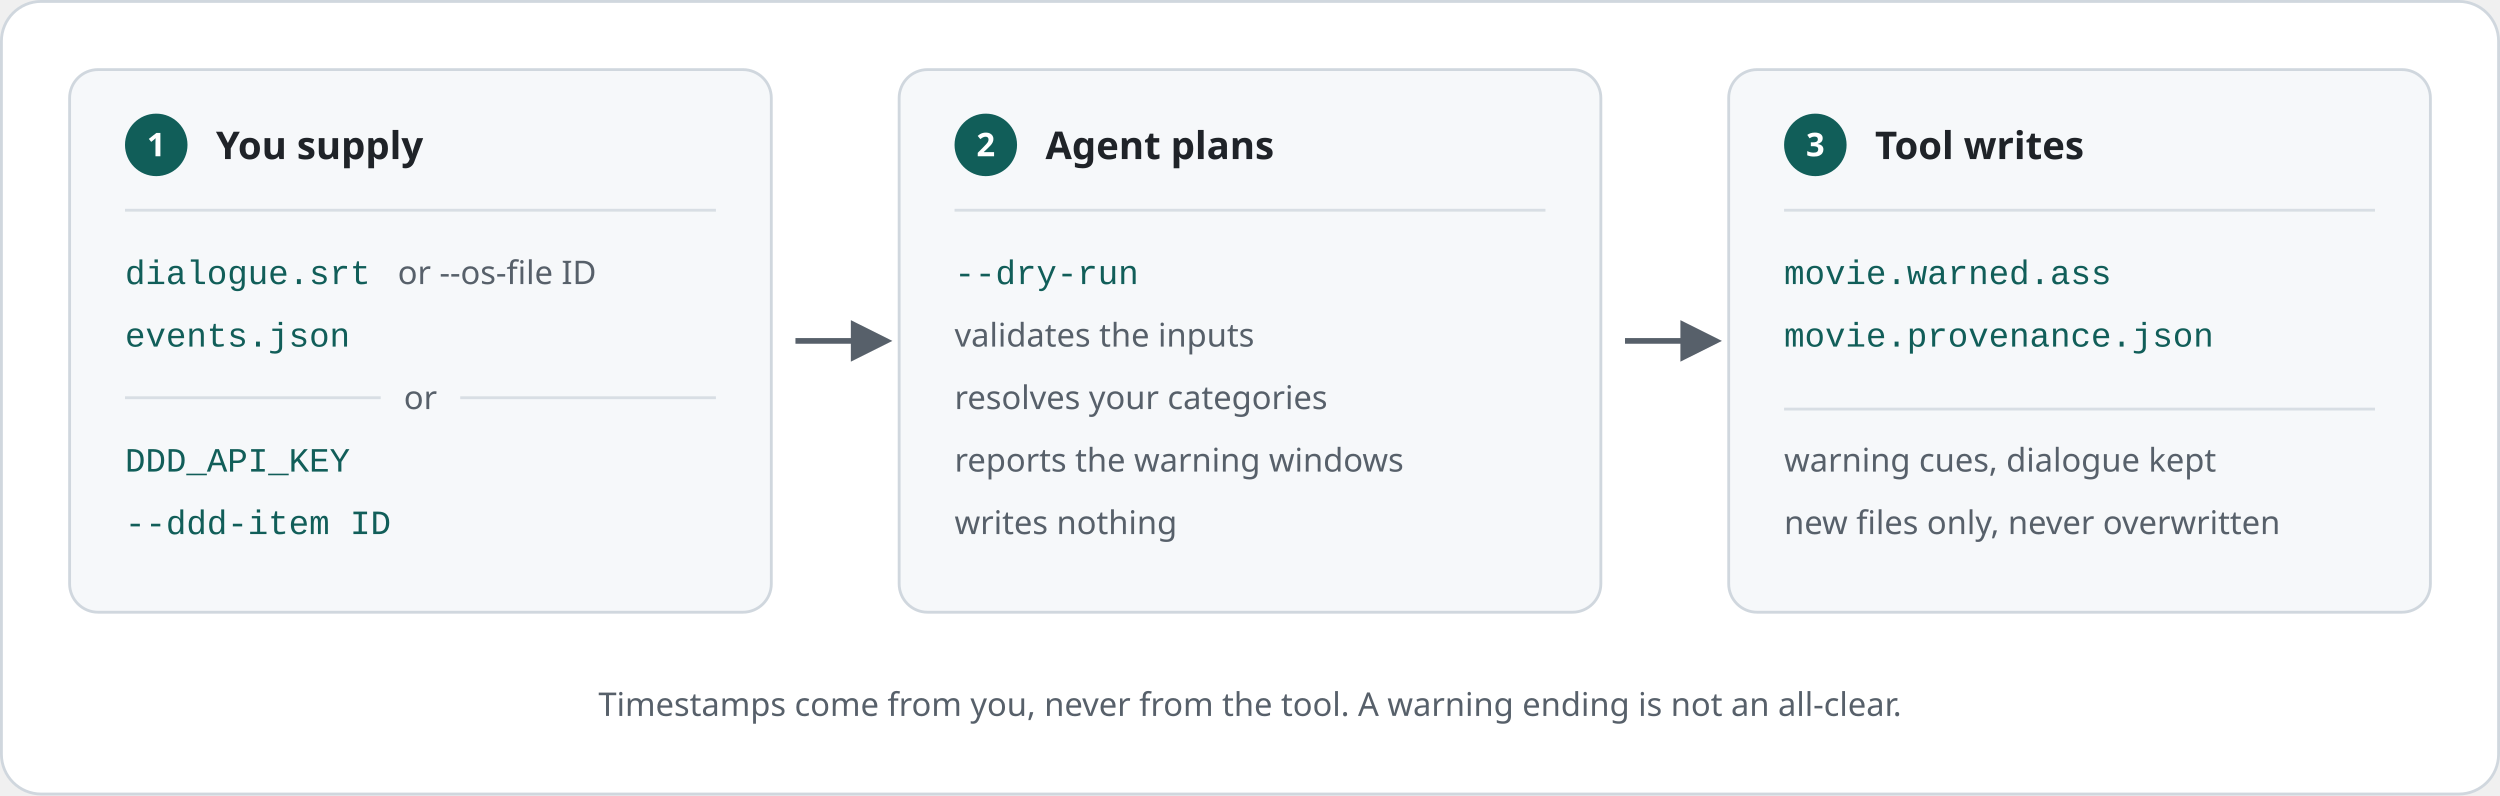
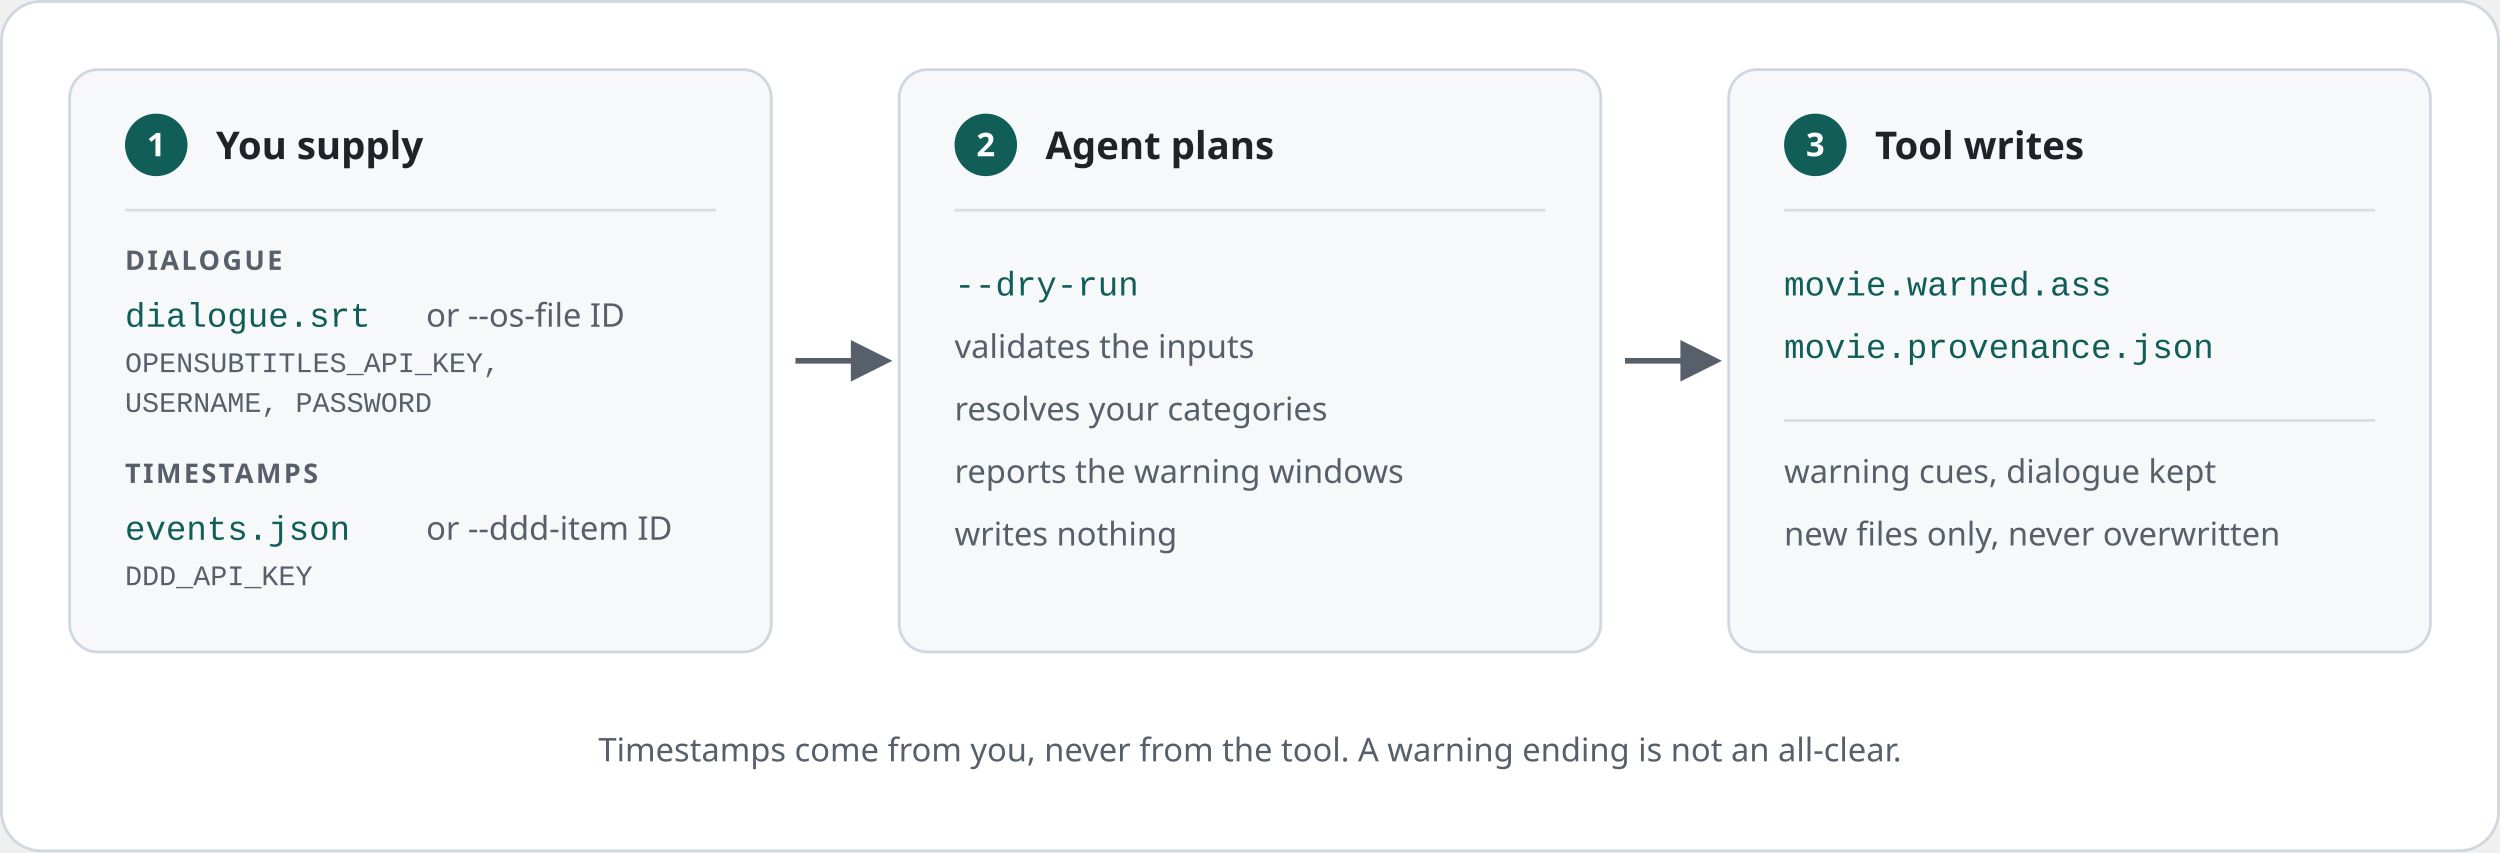
- <svg xmlns="http://www.w3.org/2000/svg" viewBox="0 0 880 280" width="880" height="280" role="img" aria-labelledby="tw-title tw-desc">
+ <svg xmlns="http://www.w3.org/2000/svg" viewBox="0 0 880 300" width="880" height="300" role="img" aria-labelledby="tw-title tw-desc">
  <style>
    .bg   { fill: #ffffff; stroke: #d0d7de; }
    .card { fill: #f6f8fa; stroke: #d0d7de; }
    .rule { stroke: #d8dee4; }
    .head { fill: #1f2328; }
    .mono { fill: #115e59; }
    .mute { fill: #57606a; }
    .badge{ fill: #115e59; }
    .bnum { fill: #ffffff; }
    .arrw { fill: #57606a; stroke: #57606a; }

    @media (prefers-color-scheme: dark) {
      .bg   { fill: #0d1117; stroke: #30363d; }
      .card { fill: #161b22; stroke: #30363d; }
      .rule { stroke: #30363d; }
      .head { fill: #e6edf3; }
      .mono { fill: #5eead4; }
      .mute { fill: #9198a1; }
      .badge{ fill: #2dd4bf; }
      .bnum { fill: #06302b; }
      .arrw { fill: #8b949e; stroke: #8b949e; }
    }

    text { font-family: -apple-system, BlinkMacSystemFont, "Segoe UI", "Noto Sans", Helvetica, Arial, sans-serif; }
-     .t-head { font-size: 13.5px; font-weight: 600; }
-     .t-mono { font-size: 12px; font-family: ui-monospace, SFMono-Regular, "SF Mono", Menlo, Consolas, "Liberation Mono", monospace; }
-     .t-mute { font-size: 11.5px; }
-     .t-num  { font-size: 11.5px; font-weight: 700; }
+     .t-head  { font-size: 13.5px; font-weight: 600; }
+     .t-mono  { font-size: 12px; font-family: ui-monospace, SFMono-Regular, "SF Mono", Menlo, Consolas, "Liberation Mono", monospace; }
+     .t-cred  { font-size: 10px; font-family: ui-monospace, SFMono-Regular, "SF Mono", Menlo, Consolas, "Liberation Mono", monospace; }
+     .t-label { font-size: 9.5px; font-weight: 700; letter-spacing: 0.09em; }
+     .t-mute  { font-size: 11.5px; }
+     .t-num   { font-size: 11.5px; font-weight: 700; }
  </style>
-   <rect class="bg" x="0.5" y="0.5" width="879" height="279" rx="14" />
-   <rect class="card" x="24.5" y="24.5" width="247" height="191" rx="10" />
+   <rect class="bg" x="0.5" y="0.5" width="879" height="299" rx="14" />
+   <rect class="card" x="24.5" y="24.5" width="247" height="205" rx="10" />
  <circle class="badge" cx="55" cy="51" r="11" />
  <text class="t-num bnum" x="55" y="55" text-anchor="middle">1</text>
  <text class="t-head head" x="76" y="56">You supply</text>
  <line class="rule" x1="44" y1="74" x2="252" y2="74" />
-   <text class="t-mono mono" x="44" y="100">dialogue.srt</text>
-   <text class="t-mute mute" x="140" y="100">or --os-file ID</text>
-   <text class="t-mono mono" x="44" y="122">events.json</text>
-   <line class="rule" x1="44" y1="140" x2="134" y2="140" />
-   <text class="t-mute mute" x="148" y="144" text-anchor="middle">or</text>
-   <line class="rule" x1="162" y1="140" x2="252" y2="140" />
-   <text class="t-mono mono" x="44" y="166">DDD_API_KEY</text>
-   <text class="t-mono mono" x="44" y="188">--ddd-item ID</text>
-   <line class="arrw" x1="280" y1="120" x2="300" y2="120" stroke-width="2" />
-   <path class="arrw" d="M300 113.5 L313 120 L300 126.5 Z" />
-   <rect class="card" x="316.5" y="24.5" width="247" height="191" rx="10" />
+   <text class="t-label mute" x="44" y="95">DIALOGUE</text>
+   <text class="t-mono mono" x="44" y="115">dialogue.srt</text>
+   <text class="t-mute mute" x="150" y="115">or --os-file ID</text>
+   <text class="t-cred mute" x="44" y="131">OPENSUBTITLES_API_KEY,</text>
+   <text class="t-cred mute" x="44" y="145">USERNAME, PASSWORD</text>
+   <text class="t-label mute" x="44" y="170">TIMESTAMPS</text>
+   <text class="t-mono mono" x="44" y="190">events.json</text>
+   <text class="t-mute mute" x="150" y="190">or --ddd-item ID</text>
+   <text class="t-cred mute" x="44" y="206">DDD_API_KEY</text>
+   <line class="arrw" x1="280" y1="127" x2="300" y2="127" stroke-width="2" />
+   <path class="arrw" d="M300 120.5 L313 127 L300 133.5 Z" />
+   <rect class="card" x="316.5" y="24.5" width="247" height="205" rx="10" />
  <circle class="badge" cx="347" cy="51" r="11" />
  <text class="t-num bnum" x="347" y="55" text-anchor="middle">2</text>
  <text class="t-head head" x="368" y="56">Agent plans</text>
  <line class="rule" x1="336" y1="74" x2="544" y2="74" />
-   <text class="t-mono mono" x="336" y="100">--dry-run</text>
-   <text class="t-mute mute" x="336" y="122">validates the inputs</text>
-   <text class="t-mute mute" x="336" y="144">resolves your categories</text>
-   <text class="t-mute mute" x="336" y="166">reports the warning windows</text>
-   <text class="t-mute mute" x="336" y="188">writes nothing</text>
-   <line class="arrw" x1="572" y1="120" x2="592" y2="120" stroke-width="2" />
-   <path class="arrw" d="M592 113.5 L605 120 L592 126.5 Z" />
-   <rect class="card" x="608.5" y="24.5" width="247" height="191" rx="10" />
+   <text class="t-mono mono" x="336" y="104">--dry-run</text>
+   <text class="t-mute mute" x="336" y="126">validates the inputs</text>
+   <text class="t-mute mute" x="336" y="148">resolves your categories</text>
+   <text class="t-mute mute" x="336" y="170">reports the warning windows</text>
+   <text class="t-mute mute" x="336" y="192">writes nothing</text>
+   <line class="arrw" x1="572" y1="127" x2="592" y2="127" stroke-width="2" />
+   <path class="arrw" d="M592 120.5 L605 127 L592 133.5 Z" />
+   <rect class="card" x="608.5" y="24.5" width="247" height="205" rx="10" />
  <circle class="badge" cx="639" cy="51" r="11" />
  <text class="t-num bnum" x="639" y="55" text-anchor="middle">3</text>
  <text class="t-head head" x="660" y="56">Tool writes</text>
  <line class="rule" x1="628" y1="74" x2="836" y2="74" />
-   <text class="t-mono mono" x="628" y="100">movie.warned.ass</text>
-   <text class="t-mono mono" x="628" y="122">movie.provenance.json</text>
-   <line class="rule" x1="628" y1="144" x2="836" y2="144" />
-   <text class="t-mute mute" x="628" y="166">warning cues, dialogue kept</text>
-   <text class="t-mute mute" x="628" y="188">new files only, never overwritten</text>
-   <text class="t-mute mute" x="440" y="252" text-anchor="middle">Timestamps come from you, never from the tool. A warning ending is not an all-clear.</text>
+   <text class="t-mono mono" x="628" y="104">movie.warned.ass</text>
+   <text class="t-mono mono" x="628" y="126">movie.provenance.json</text>
+   <line class="rule" x1="628" y1="148" x2="836" y2="148" />
+   <text class="t-mute mute" x="628" y="170">warning cues, dialogue kept</text>
+   <text class="t-mute mute" x="628" y="192">new files only, never overwritten</text>
+   <text class="t-mute mute" x="440" y="268" text-anchor="middle">Timestamps come from you, never from the tool. A warning ending is not an all-clear.</text>
</svg>
